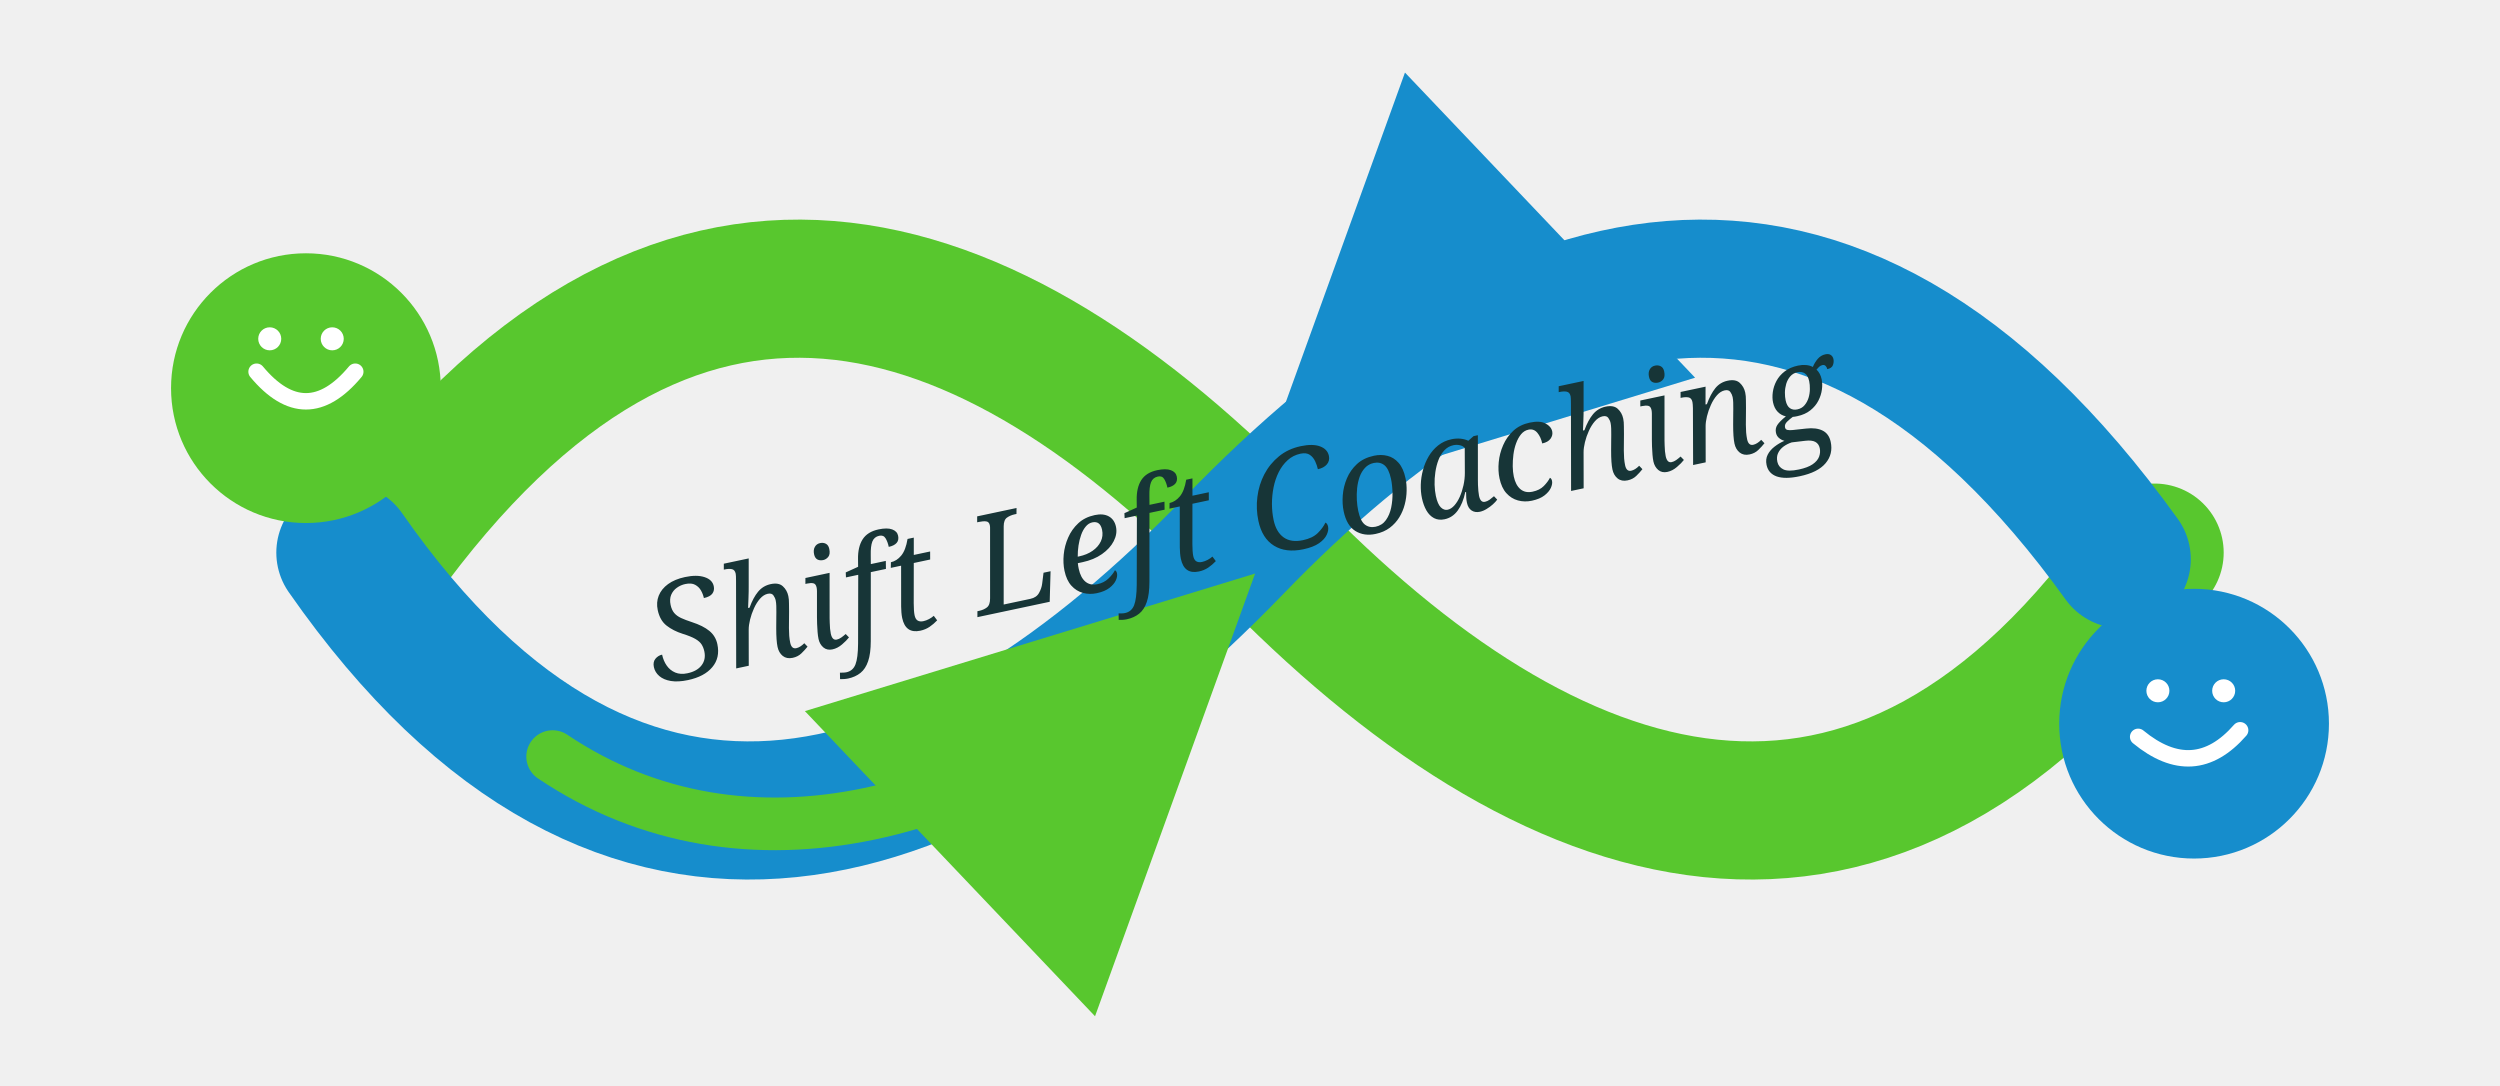
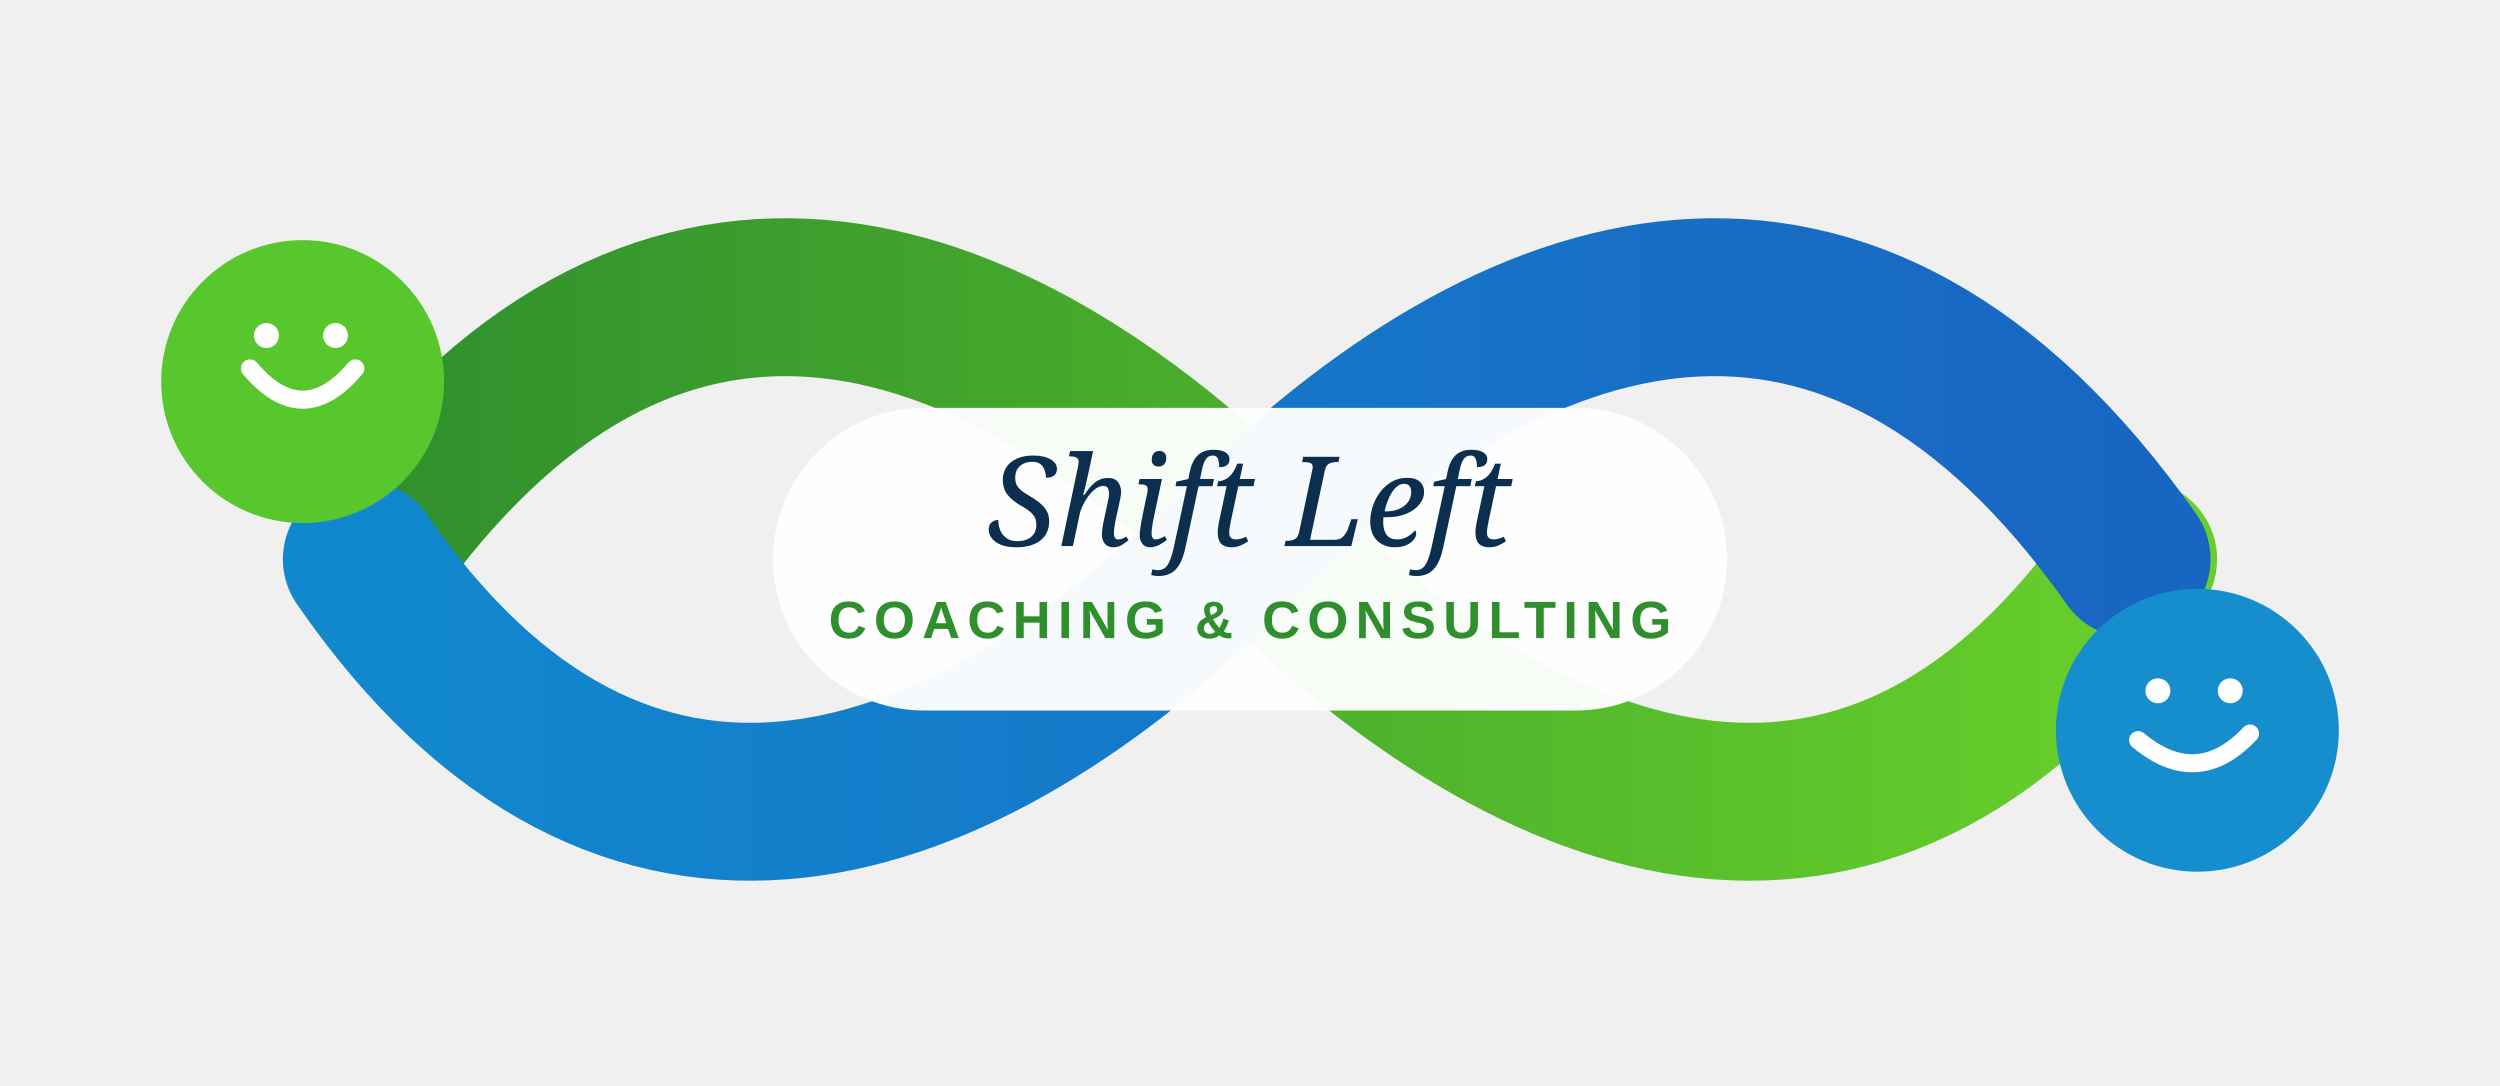
<svg xmlns="http://www.w3.org/2000/svg" viewBox="0 0 760 330" role="img" aria-labelledby="title desc">
  <defs>
-     <marker id="arrowGreen" viewBox="0 0 10 10" refX="8" refY="5" markerWidth="8" markerHeight="8" orient="auto-start-reverse">
-       <path d="M0 0 10 5 0 10z" fill="#58c72e" />
-     </marker>
-     <marker id="arrowBlue" viewBox="0 0 10 10" refX="8" refY="5" markerWidth="8" markerHeight="8" orient="auto-start-reverse">
-       <path d="M0 0 10 5 0 10z" fill="#168dcc" />
-     </marker>
+     <linearGradient id="greenGrad" x1="0" x2="1">
+       <stop offset="0" stop-color="#2f8f2d" />
+       <stop offset="1" stop-color="#67cf2b" />
+     </linearGradient>
+     <linearGradient id="blueGrad" x1="0" x2="1">
+       <stop offset="0" stop-color="#1188ce" />
+       <stop offset="1" stop-color="#1966c2" />
+     </linearGradient>
  </defs>
-   <path d="M115 170C205 45 300 78 385 166C470 254 570 290 655 168" fill="none" stroke="#58c72e" stroke-width="42" stroke-linecap="round" />
-   <path d="M645 170C555 45 460 78 375 166C290 254 190 290 105 168" fill="none" stroke="#168dcc" stroke-width="42" stroke-linecap="round" />
-   <path d="M593 102C535 62 458 81 397 139" fill="none" stroke="#168dcc" stroke-width="16" stroke-linecap="round" marker-end="url(#arrowBlue)" />
-   <path d="M168 230C226 269 302 250 363 192" fill="none" stroke="#58c72e" stroke-width="16" stroke-linecap="round" marker-end="url(#arrowGreen)" />
-   <circle cx="93" cy="118" r="41" fill="#58c72e" />
-   <circle cx="667" cy="220" r="41" fill="#168dcc" />
-   <path d="M78 113q15 18 30 0M650 224q17 14 31-2" fill="none" stroke="white" stroke-width="5" stroke-linecap="round" />
-   <circle cx="82" cy="103" r="3.5" fill="white" />
-   <circle cx="101" cy="103" r="3.5" fill="white" />
-   <circle cx="656" cy="210" r="3.5" fill="white" />
-   <circle cx="676" cy="210" r="3.5" fill="white" />
-   <text x="380" y="170" text-anchor="middle" font-family="Georgia,serif" font-size="42" font-style="italic" fill="#173537" transform="rotate(-12 380 170)">Shift Left Coaching</text>
+   <path d="M112 170C198 48 300 82 384 166C468 250 570 286 650 170" fill="none" stroke="url(#greenGrad)" stroke-width="48" stroke-linecap="round" />
+   <path d="M648 170C562 48 460 82 376 166C292 250 190 286 110 170" fill="none" stroke="url(#blueGrad)" stroke-width="48" stroke-linecap="round" />
+   <circle cx="92" cy="116" r="43" fill="#58c72e" />
+   <circle cx="668" cy="222" r="43" fill="#168dcc" />
+   <path d="M76 112q16 19 32 0M650 225q18 15 34-2" fill="none" stroke="white" stroke-width="5.5" stroke-linecap="round" />
+   <circle cx="81" cy="102" r="3.8" fill="white" />
+   <circle cx="102" cy="102" r="3.8" fill="white" />
+   <circle cx="656" cy="210" r="3.8" fill="white" />
+   <circle cx="678" cy="210" r="3.8" fill="white" />
+   <rect x="235" y="124" width="290" height="92" rx="46" fill="white" opacity=".96" />
+   <text x="380" y="166" text-anchor="middle" font-family="Georgia,serif" font-size="38" font-style="italic" fill="#0c2f4f">Shift Left</text>
+   <text x="380" y="194" text-anchor="middle" font-family="Arial,sans-serif" font-size="16" font-weight="700" letter-spacing="2.2" fill="#2f8f2d">COACHING &amp; CONSULTING</text>
</svg>
